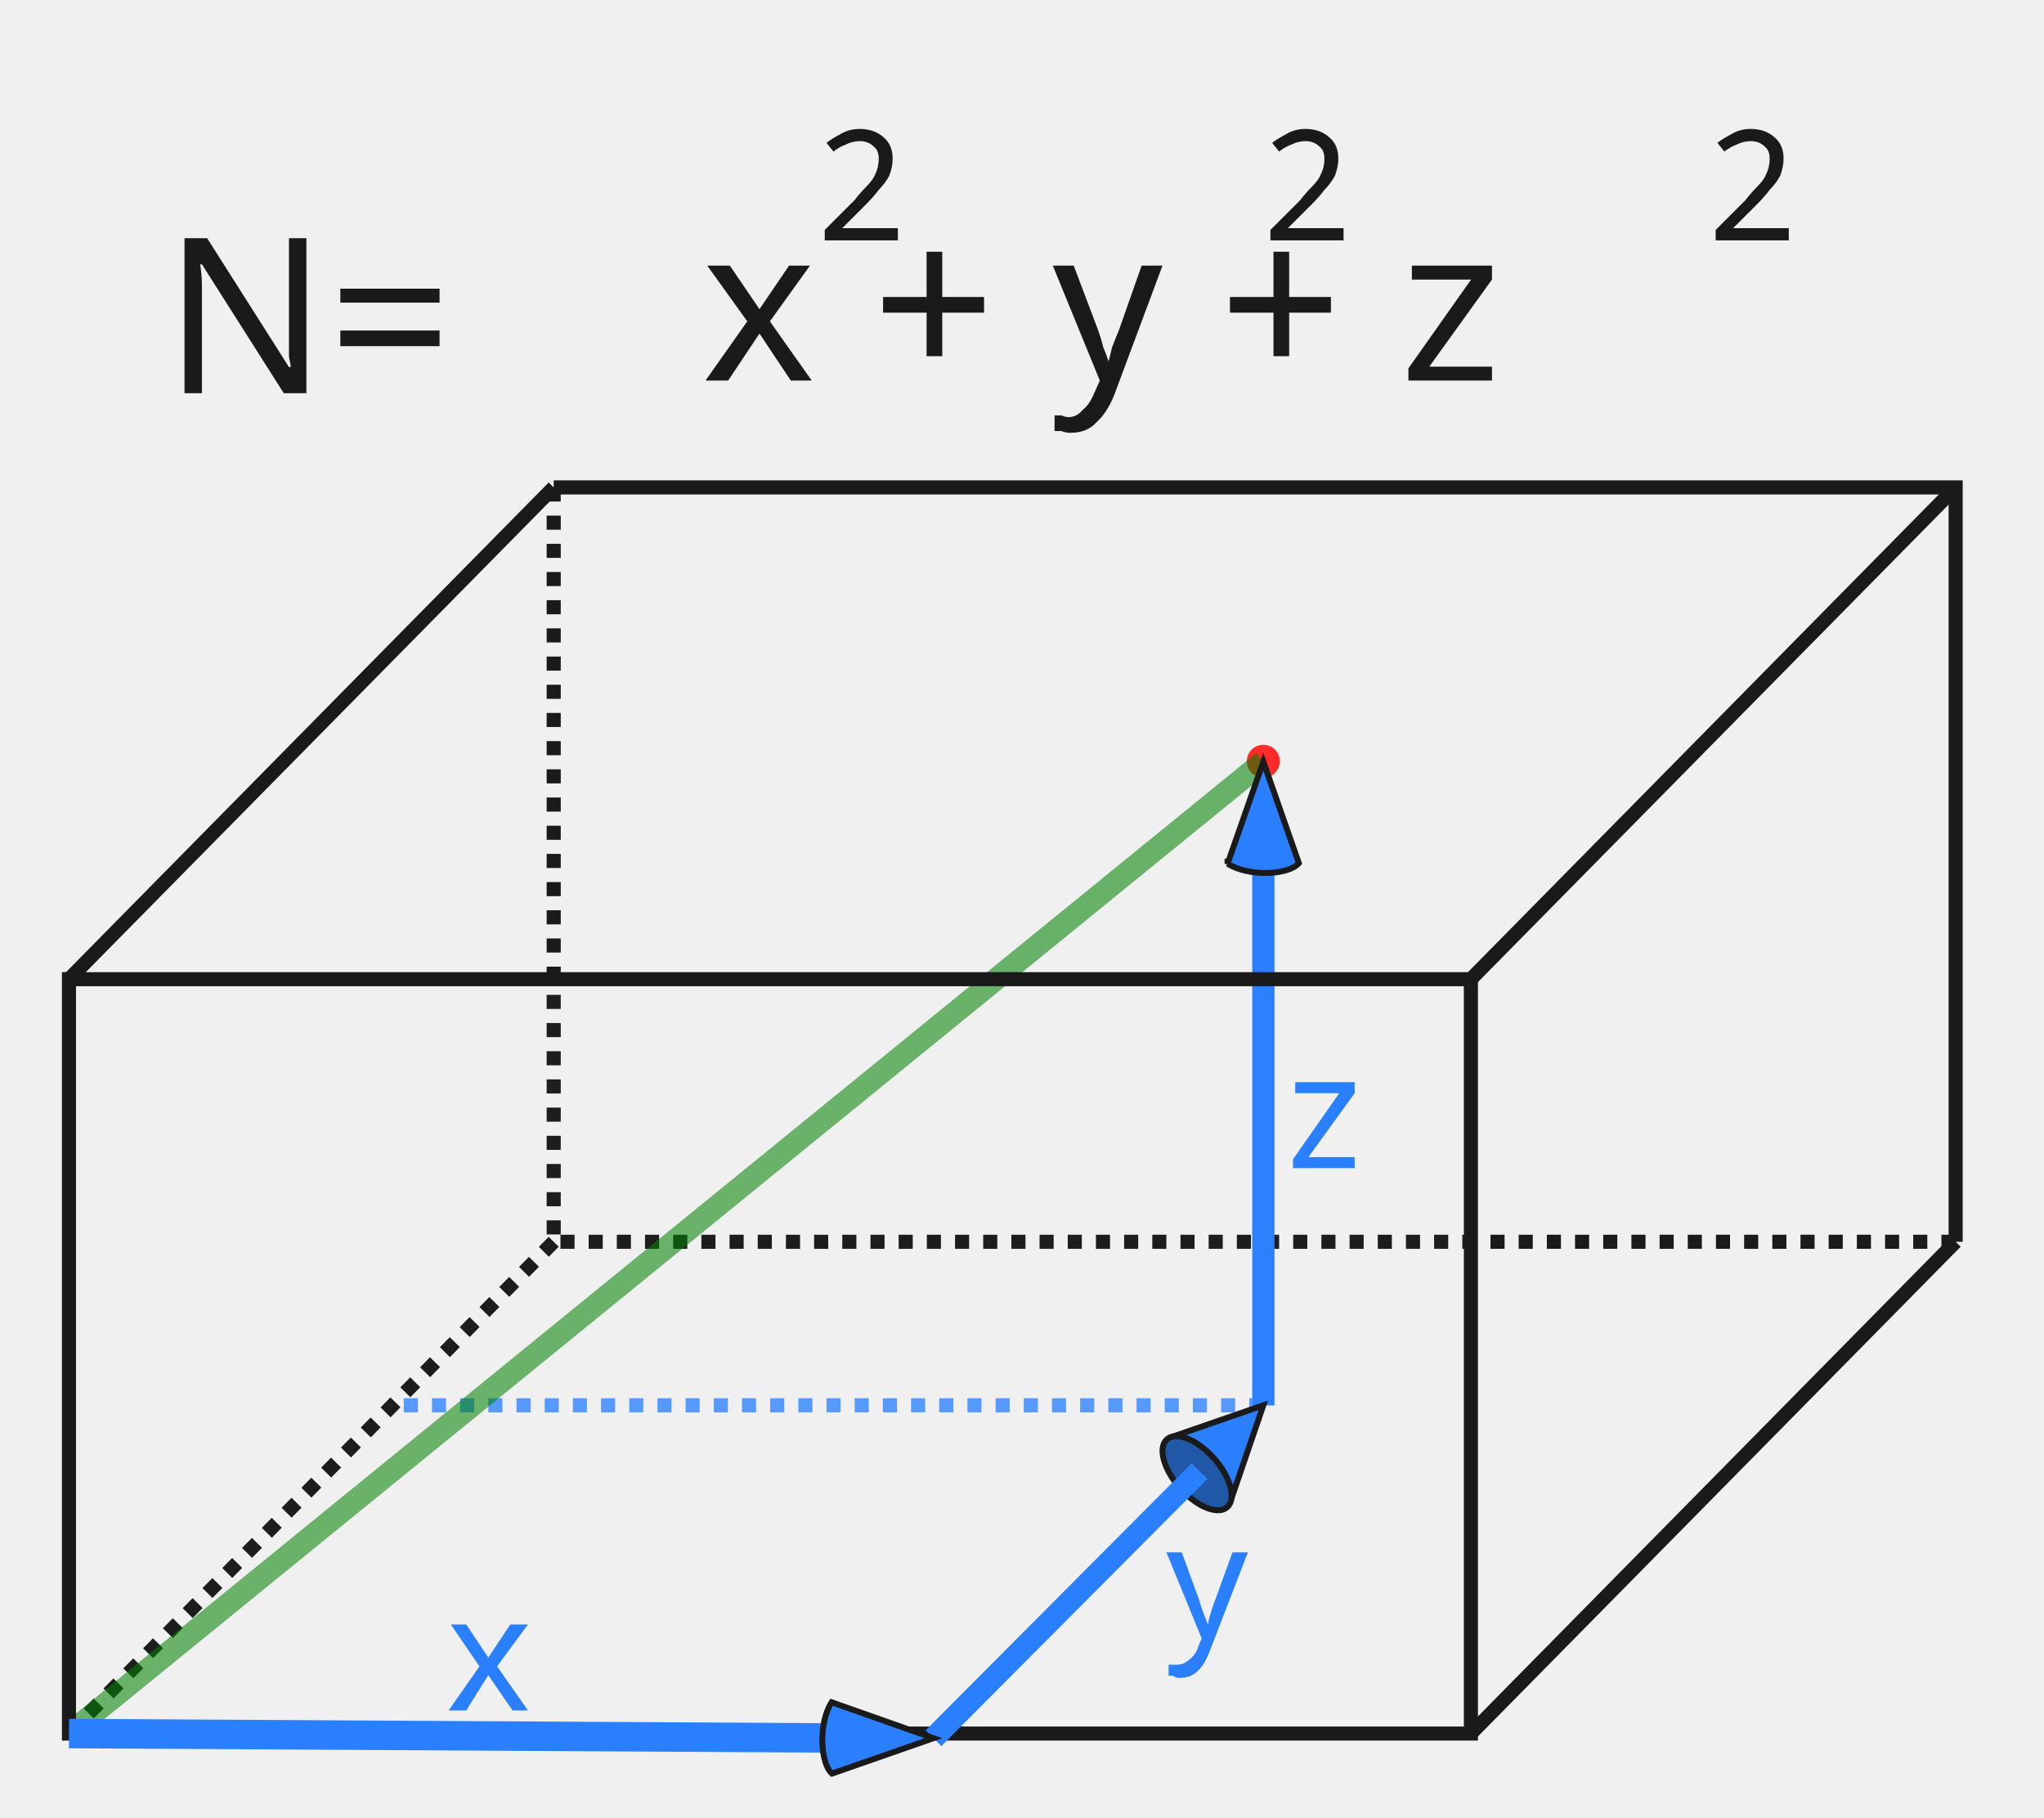
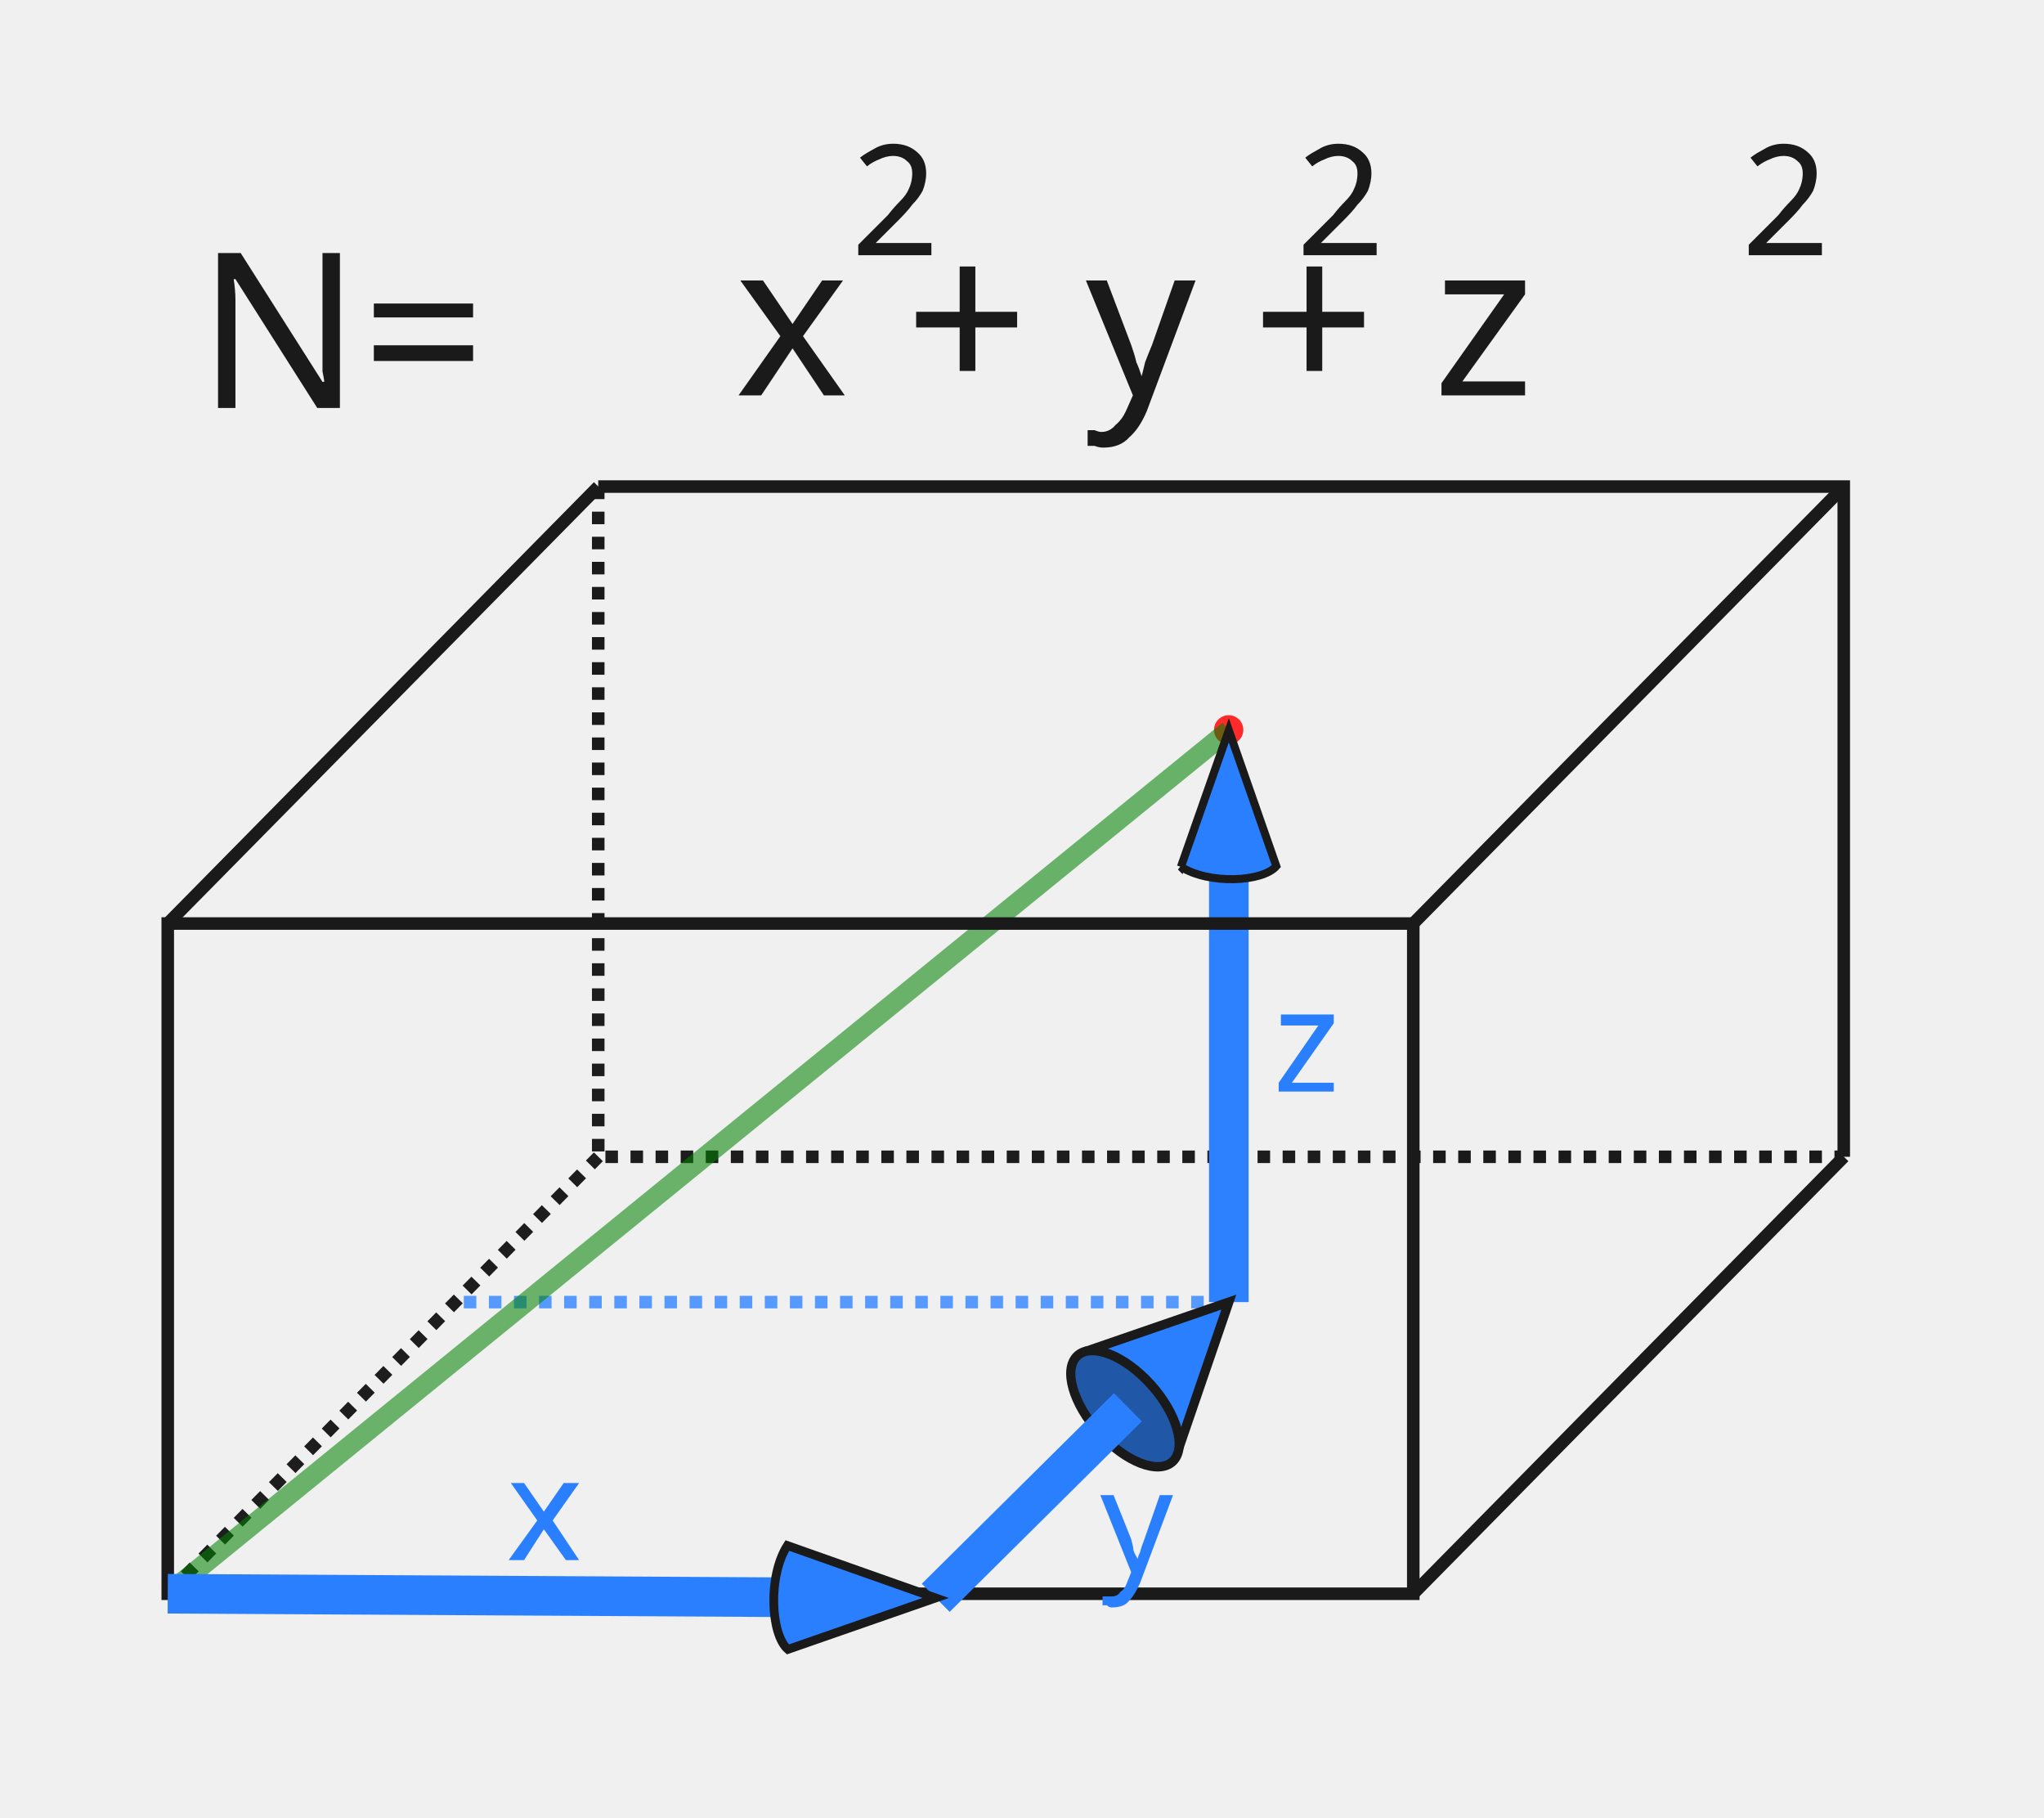
<svg xmlns="http://www.w3.org/2000/svg" width="18.345mm" height="16.306mm" viewBox="0 0 18.345 16.306" version="1.1" id="svg8">
  <defs id="defs2">
    <marker orient="auto" refY="0.0" refX="0.0" id="Arrow2Send" style="overflow:visible;">
      <path id="path10143" style="fill-rule:evenodd;stroke-width:0.625;stroke-linejoin:round;stroke:#000000;stroke-opacity:1;fill:#000000;fill-opacity:1" d="M 8.719,4.034 L -2.207,0.016 L 8.719,-4.002 C 6.973,-1.63 6.983,1.616 8.719,4.034 z " transform="scale(0.3) rotate(180) translate(-2.3,0)" />
    </marker>
    <marker orient="auto" refY="0.0" refX="0.0" id="marker17285" style="overflow:visible;">
      <path id="path17283" d="M 0.0,0.0 L 5.0,-5.0 L -12.5,0.0 L 5.0,5.0 L 0.0,0.0 z " style="fill-rule:evenodd;stroke:#000000;stroke-width:1pt;stroke-opacity:1;fill:#000000;fill-opacity:1" transform="scale(0.2) rotate(180) translate(6,0)" />
    </marker>
    <marker orient="auto" refY="0.0" refX="0.0" id="Arrow1Send" style="overflow:visible;">
      <path id="path10125" d="M 0.0,0.0 L 5.0,-5.0 L -12.5,0.0 L 5.0,5.0 L 0.0,0.0 z " style="fill-rule:evenodd;stroke:#000000;stroke-width:1pt;stroke-opacity:1;fill:#000000;fill-opacity:1" transform="scale(0.2) rotate(180) translate(6,0)" />
    </marker>
    <marker orient="auto" refY="0.0" refX="0.0" id="Arrow2Sstart" style="overflow:visible">
      <path id="path10140" style="fill-rule:evenodd;stroke-width:0.625;stroke-linejoin:round;stroke:#000000;stroke-opacity:1;fill:#000000;fill-opacity:1" d="M 8.719,4.034 L -2.207,0.016 L 8.719,-4.002 C 6.973,-1.63 6.983,1.616 8.719,4.034 z " transform="scale(0.3) translate(-2.3,0)" />
    </marker>
  </defs>
  <g id="layer1" transform="translate(-53.44961,-76.18607)">
    <g id="g17167" transform="translate(-0.5622396,0.1984375)">
      <g id="g1064" transform="matrix(1.264697,0,0,1.264697,-16.50459,-22.81415)">
-         <path id="path970" d="m 59.687,81.581 -10e-7,5.352 h 9.949" style="fill:none;stroke:#1a1a1a;stroke-width:0.1;stroke-linecap:butt;stroke-linejoin:miter;stroke-miterlimit:4;stroke-dasharray:0.1, 0.1;stroke-dashoffset:0;stroke-opacity:1" />
-         <path id="path1010" d="M 64.723,88.093 H 58.576" style="fill:none;stroke:#5599ff;stroke-width:0.1;stroke-linecap:butt;stroke-linejoin:miter;stroke-miterlimit:4;stroke-dasharray:0.1, 0.1;stroke-dashoffset:0;stroke-opacity:1" />
-         <path id="path976" d="m 64.723,83.946 v 4.148" style="fill:none;stroke:#2a7fff;stroke-width:0.158;stroke-linecap:butt;stroke-linejoin:miter;stroke-miterlimit:4;stroke-dasharray:none;stroke-dashoffset:0;stroke-opacity:1" />
-         <circle r="0.117" cy="83.524" cx="64.723" id="path972" style="fill:#ff2a2a;fill-opacity:1;stroke:#1a1a1a;stroke-width:0;stroke-linecap:round;stroke-miterlimit:4;stroke-dasharray:none;stroke-dashoffset:0;stroke-opacity:0.999" />
-         <path id="path947" d="m 56.247,85.07 3.44,-3.489" style="fill:none;stroke:#1a1a1a;stroke-width:0.1;stroke-linecap:butt;stroke-linejoin:miter;stroke-miterlimit:4;stroke-dasharray:none;stroke-opacity:1" />
-         <path id="path949" d="m 66.196,85.07 3.44,-3.489" style="fill:none;stroke:#1a1a1a;stroke-width:0.1;stroke-linecap:butt;stroke-linejoin:miter;stroke-miterlimit:4;stroke-dasharray:none;stroke-opacity:1" />
-         <path id="path951" d="m 66.196,90.422 3.44,-3.489" style="fill:none;stroke:#1a1a1a;stroke-width:0.1;stroke-linecap:butt;stroke-linejoin:miter;stroke-miterlimit:4;stroke-dasharray:none;stroke-opacity:1" />
-         <path id="path951-7" d="m 56.247,90.422 3.44,-3.489" style="fill:none;stroke:#1a1a1a;stroke-width:0.1;stroke-linecap:butt;stroke-linejoin:miter;stroke-miterlimit:4;stroke-dasharray:0.1, 0.1;stroke-dashoffset:0;stroke-opacity:1" />
-         <path id="path968" d="m 59.687,81.581 h 9.949 v 5.352" style="fill:none;stroke:#1a1a1a;stroke-width:0.1;stroke-linecap:butt;stroke-linejoin:miter;stroke-miterlimit:4;stroke-dasharray:none;stroke-opacity:1" />
-         <path id="path974" d="m 56.247,90.422 8.476,-6.895" style="fill:none;stroke:#008000;stroke-width:0.158;stroke-linecap:butt;stroke-linejoin:miter;stroke-miterlimit:4;stroke-dasharray:none;stroke-dashoffset:0;stroke-opacity:0.569" />
-         <rect ry="0" y="85.07" x="56.247" height="5.352" width="9.949" id="rect861" style="fill:#ffffff;fill-opacity:0.015;stroke:#1a1a1a;stroke-width:0.1;stroke-linecap:round;stroke-miterlimit:4;stroke-dasharray:none;stroke-opacity:0.999" />
-         <path style="fill:none;stroke:#2a7fff;stroke-width:0.209px;stroke-linecap:butt;stroke-linejoin:miter;stroke-opacity:1" d="m 56.247,90.422 5.717,0.033" id="path1129" />
-         <path id="path1033-09" d="m 64.101,88.308 0.622,-0.215 -0.226,0.66 z" style="fill:#2a7fff;fill-opacity:1;stroke:#1a1a1a;stroke-width:0.042;stroke-linecap:butt;stroke-linejoin:miter;stroke-miterlimit:4;stroke-dasharray:none;stroke-opacity:1" />
-         <ellipse transform="matrix(0.7310557,-0.6823178,0.6697046,0.7426276,0,0)" ry="0.322" rx="0.16" cy="108.61" cx="-11.605" id="path1031-2" style="fill:#2057a7;fill-opacity:1;stroke:#1a1a1a;stroke-width:0.042;stroke-linecap:round;stroke-miterlimit:4;stroke-dasharray:none;stroke-dashoffset:0;stroke-opacity:0.999" />
-         <path id="path993" d="m 62.382,90.455 1.888,-1.895" style="fill:none;stroke:#2a7fff;stroke-width:0.158;stroke-linecap:butt;stroke-linejoin:miter;stroke-miterlimit:4;stroke-dasharray:none;stroke-dashoffset:0;stroke-opacity:1" />
-         <path id="path1033-0" d="m 61.659,90.2 0.723,0.255 -0.72,0.251 c -0.084,-0.074 -0.098,-0.356 -0.003,-0.506 z" style="fill:#2a7fff;fill-opacity:1;stroke:#1a1a1a;stroke-width:0.042;stroke-linecap:butt;stroke-linejoin:miter;stroke-miterlimit:4;stroke-dasharray:none;stroke-opacity:1" />
-         <path id="path1033-0-5" d="m 64.469,84.251 0.254,-0.724 0.252,0.72 c -0.073,0.085 -0.356,0.099 -0.506,0.003 z" style="fill:#2a7fff;fill-opacity:1;stroke:#1a1a1a;stroke-width:0.042;stroke-linecap:butt;stroke-linejoin:miter;stroke-miterlimit:4;stroke-dasharray:none;stroke-opacity:1" />
-         <text xml:space="preserve" style="font-style:normal;font-weight:normal;font-size:1.147px;line-height:1.25;font-family:sans-serif;letter-spacing:0px;word-spacing:0px;fill:#2a7fff;fill-opacity:1;stroke:none;stroke-width:0.107;" x="58.927" y="90.258" id="text1198">
-           <tspan id="tspan1196" x="58.927" y="90.258" style="stroke-width:0.107;fill:#2a7fff;fill-opacity:1;">x</tspan>
+         <path id="path970" d="m 60.003,81.575 -10e-7,4.755 h 8.839" style="fill:none;stroke:#1a1a1a;stroke-width:0.089;stroke-linecap:butt;stroke-linejoin:miter;stroke-miterlimit:4;stroke-dasharray:0.089, 0.089;stroke-dashoffset:0;stroke-opacity:1" />
+         <path id="path1010" d="M 64.478,87.361 H 59.017" style="fill:none;stroke:#5599ff;stroke-width:0.089;stroke-linecap:butt;stroke-linejoin:miter;stroke-miterlimit:4;stroke-dasharray:0.089, 0.089;stroke-dashoffset:0;stroke-opacity:1" />
+         <path id="path976" d="M 64.478,83.676 V 87.361" style="fill:none;stroke:#2a7fff;stroke-width:0.281;stroke-linecap:butt;stroke-linejoin:miter;stroke-miterlimit:4;stroke-dasharray:none;stroke-dashoffset:0;stroke-opacity:1" />
+         <circle r="0.104" cy="83.301" cx="64.477" id="path972" style="fill:#ff2a2a;fill-opacity:1;stroke:#1a1a1a;stroke-width:0;stroke-linecap:round;stroke-miterlimit:4;stroke-dasharray:none;stroke-dashoffset:0;stroke-opacity:0.999" />
+         <path id="path947" d="m 56.948,84.675 3.056,-3.1" style="fill:none;stroke:#1a1a1a;stroke-width:0.089;stroke-linecap:butt;stroke-linejoin:miter;stroke-miterlimit:4;stroke-dasharray:none;stroke-opacity:1" />
+         <path id="path949" d="m 65.787,84.675 3.056,-3.1" style="fill:none;stroke:#1a1a1a;stroke-width:0.089;stroke-linecap:butt;stroke-linejoin:miter;stroke-miterlimit:4;stroke-dasharray:none;stroke-opacity:1" />
+         <path id="path951" d="m 65.787,89.43 3.056,-3.1" style="fill:none;stroke:#1a1a1a;stroke-width:0.089;stroke-linecap:butt;stroke-linejoin:miter;stroke-miterlimit:4;stroke-dasharray:none;stroke-opacity:1" />
+         <path id="path951-7" d="m 56.948,89.43 3.056,-3.1" style="fill:none;stroke:#1a1a1a;stroke-width:0.089;stroke-linecap:butt;stroke-linejoin:miter;stroke-miterlimit:4;stroke-dasharray:0.089, 0.089;stroke-dashoffset:0;stroke-opacity:1" />
+         <path id="path968" d="m 60.003,81.575 h 8.839 v 4.755" style="fill:none;stroke:#1a1a1a;stroke-width:0.089;stroke-linecap:butt;stroke-linejoin:miter;stroke-miterlimit:4;stroke-dasharray:none;stroke-opacity:1" />
+         <path id="path974" d="m 56.948,89.43 7.53,-6.126" style="fill:none;stroke:#008000;stroke-width:0.14;stroke-linecap:butt;stroke-linejoin:miter;stroke-miterlimit:4;stroke-dasharray:none;stroke-dashoffset:0;stroke-opacity:0.569" />
+         <rect ry="0" y="84.675" x="56.948" height="4.755" width="8.839" id="rect861" style="fill:#ffffff;fill-opacity:0.015;stroke:#1a1a1a;stroke-width:0.089;stroke-linecap:round;stroke-miterlimit:4;stroke-dasharray:none;stroke-opacity:0.999" />
+         <path style="fill:none;stroke:#2a7fff;stroke-width:0.281;stroke-linecap:butt;stroke-linejoin:miter;stroke-miterlimit:4;stroke-dasharray:none;stroke-opacity:1" d="m 56.948,89.43 5.079,0.029" id="path1129" />
+         <path id="path1033-09" d="m 63.503,87.697 0.975,-0.336 -0.354,1.033 z" style="fill:#2a7fff;fill-opacity:1;stroke:#1a1a1a;stroke-width:0.066;stroke-linecap:butt;stroke-linejoin:miter;stroke-miterlimit:4;stroke-dasharray:none;stroke-opacity:1" />
+         <ellipse transform="matrix(0.7310557,-0.6823178,0.6697046,0.7426276,0,0)" ry="0.505" rx="0.251" cy="107.926" cx="-11.678" id="path1031-2" style="fill:#2057a7;fill-opacity:1;stroke:#1a1a1a;stroke-width:0.066;stroke-linecap:round;stroke-miterlimit:4;stroke-dasharray:none;stroke-dashoffset:0;stroke-opacity:0.999" />
+         <path id="path993" d="m 62.398,89.459 1.364,-1.352" style="fill:none;stroke:#2a7fff;stroke-width:0.281;stroke-linecap:butt;stroke-linejoin:miter;stroke-miterlimit:4;stroke-dasharray:none;stroke-dashoffset:0;stroke-opacity:1" />
+         <path id="path1033-0" d="m 61.345,89.088 1.053,0.372 -1.049,0.365 c -0.123,-0.107 -0.143,-0.519 -0.004,-0.737 z" style="fill:#2a7fff;fill-opacity:1;stroke:#1a1a1a;stroke-width:0.062;stroke-linecap:butt;stroke-linejoin:miter;stroke-miterlimit:4;stroke-dasharray:none;stroke-opacity:1" />
+         <path id="path1033-0-5" d="m 64.138,84.273 0.34,-0.969 0.337,0.964 c -0.098,0.113 -0.477,0.132 -0.678,0.004 z" style="fill:#2a7fff;fill-opacity:1;stroke:#1a1a1a;stroke-width:0.057;stroke-linecap:butt;stroke-linejoin:miter;stroke-miterlimit:4;stroke-dasharray:none;stroke-opacity:1" />
+         <text xml:space="preserve" style="font-style:normal;font-weight:normal;font-size:1.019px;line-height:1.25;font-family:sans-serif;letter-spacing:0px;word-spacing:0px;fill:#2a7fff;fill-opacity:1;stroke:none;stroke-width:0.095" x="59.352" y="89.191" id="text1198">
+           <tspan id="tspan1196" x="59.352" y="89.191" style="fill:#2a7fff;fill-opacity:1;stroke-width:0.095">x</tspan>
        </text>
-         <text xml:space="preserve" style="font-style:normal;font-weight:normal;font-size:1.147px;line-height:1.25;font-family:sans-serif;letter-spacing:0px;word-spacing:0px;fill:#2a7fff;fill-opacity:1;stroke:none;stroke-width:0.107" x="64.037" y="89.747" id="text1198-4">
-           <tspan id="tspan1196-0" x="64.037" y="89.747" style="fill:#2a7fff;fill-opacity:1;stroke-width:0.107">y</tspan>
+         <text xml:space="preserve" style="font-style:normal;font-weight:normal;font-size:1.019px;line-height:1.25;font-family:sans-serif;letter-spacing:0px;word-spacing:0px;fill:#2a7fff;fill-opacity:1;stroke:none;stroke-width:0.095" x="63.567" y="89.278" id="text1198-4">
+           <tspan id="tspan1196-0" x="63.567" y="89.278" style="fill:#2a7fff;fill-opacity:1;stroke-width:0.095">y</tspan>
        </text>
-         <text xml:space="preserve" style="font-style:normal;font-weight:normal;font-size:1.147px;line-height:1.25;font-family:sans-serif;letter-spacing:0px;word-spacing:0px;fill:#2a7fff;fill-opacity:1;stroke:none;stroke-width:0.107" x="64.885" y="86.412" id="text1198-4-5">
-           <tspan id="tspan1196-0-9" x="64.885" y="86.412" style="fill:#2a7fff;fill-opacity:1;stroke-width:0.107">z</tspan>
+         <text xml:space="preserve" style="font-style:normal;font-weight:normal;font-size:1.019px;line-height:1.25;font-family:sans-serif;letter-spacing:0px;word-spacing:0px;fill:#2a7fff;fill-opacity:1;stroke:none;stroke-width:0.095" x="64.784" y="85.867" id="text1198-4-5">
+           <tspan id="tspan1196-0-9" x="64.784" y="85.867" style="fill:#2a7fff;fill-opacity:1;stroke-width:0.095">z</tspan>
        </text>
      </g>
-       <text xml:space="preserve" style="font-style:normal;font-weight:normal;font-size:1.943px;line-height:1.25;font-family:sans-serif;letter-spacing:0px;word-spacing:0px;fill:#1a1a1a;fill-opacity:1;stroke:none;stroke-width:0.182" x="55.482" y="79.516" id="text1068">
-         <tspan id="tspan1066" x="55.482" y="79.516" style="fill:#1a1a1a;stroke-width:0.182">N= </tspan>
+       <text xml:space="preserve" style="font-style:normal;font-weight:normal;font-size:1.943px;line-height:1.25;font-family:sans-serif;letter-spacing:0px;word-spacing:0px;fill:#1a1a1a;fill-opacity:1;stroke:none;stroke-width:0.182" x="55.78" y="79.648" id="text1068">
+         <tspan id="tspan1066" x="55.78" y="79.648" style="fill:#1a1a1a;stroke-width:0.182">N= </tspan>
      </text>
-       <text xml:space="preserve" style="font-style:normal;font-weight:normal;font-size:1.943px;line-height:1.25;font-family:sans-serif;letter-spacing:0px;word-spacing:0px;fill:#1a1a1a;fill-opacity:1;stroke:none;stroke-width:0.182" x="60.313" y="79.403" id="text1072">
-         <tspan id="tspan1070" x="60.313" y="79.403" style="fill:#1a1a1a;stroke-width:0.182">x + y + z</tspan>
+       <text xml:space="preserve" style="font-style:normal;font-weight:normal;font-size:1.943px;line-height:1.25;font-family:sans-serif;letter-spacing:0px;word-spacing:0px;fill:#1a1a1a;fill-opacity:1;stroke:none;stroke-width:0.182" x="60.611" y="79.535" id="text1072">
+         <tspan id="tspan1070" x="60.611" y="79.535" style="fill:#1a1a1a;stroke-width:0.182">x + y + z</tspan>
      </text>
-       <text xml:space="preserve" style="font-style:normal;font-weight:normal;font-size:1.379px;line-height:1.25;font-family:sans-serif;letter-spacing:0px;word-spacing:0px;fill:#1a1a1a;fill-opacity:1;stroke:none;stroke-width:0.129" x="61.353" y="78.145" id="text1076">
-         <tspan id="tspan1074" x="61.353" y="78.145" style="fill:#1a1a1a;stroke-width:0.129">2</tspan>
+       <text xml:space="preserve" style="font-style:normal;font-weight:normal;font-size:1.379px;line-height:1.25;font-family:sans-serif;letter-spacing:0px;word-spacing:0px;fill:#1a1a1a;fill-opacity:1;stroke:none;stroke-width:0.129" x="61.651" y="78.278" id="text1076">
+         <tspan id="tspan1074" x="61.651" y="78.278" style="fill:#1a1a1a;stroke-width:0.129">2</tspan>
      </text>
-       <text xml:space="preserve" style="font-style:normal;font-weight:normal;font-size:1.379px;line-height:1.25;font-family:sans-serif;letter-spacing:0px;word-spacing:0px;fill:#1a1a1a;fill-opacity:1;stroke:none;stroke-width:0.129" x="65.35" y="78.145" id="text1076-7">
-         <tspan id="tspan1074-6" x="65.35" y="78.145" style="fill:#1a1a1a;stroke-width:0.129">2</tspan>
+       <text xml:space="preserve" style="font-style:normal;font-weight:normal;font-size:1.379px;line-height:1.25;font-family:sans-serif;letter-spacing:0px;word-spacing:0px;fill:#1a1a1a;fill-opacity:1;stroke:none;stroke-width:0.129" x="65.647" y="78.278" id="text1076-7">
+         <tspan id="tspan1074-6" x="65.647" y="78.278" style="fill:#1a1a1a;stroke-width:0.129">2</tspan>
      </text>
-       <text xml:space="preserve" style="font-style:normal;font-weight:normal;font-size:1.379px;line-height:1.25;font-family:sans-serif;letter-spacing:0px;word-spacing:0px;fill:#1a1a1a;fill-opacity:1;stroke:none;stroke-width:0.129" x="69.346" y="78.145" id="text1076-4">
-         <tspan id="tspan1074-3" x="69.346" y="78.145" style="fill:#1a1a1a;stroke-width:0.129">2</tspan>
+       <text xml:space="preserve" style="font-style:normal;font-weight:normal;font-size:1.379px;line-height:1.25;font-family:sans-serif;letter-spacing:0px;word-spacing:0px;fill:#1a1a1a;fill-opacity:1;stroke:none;stroke-width:0.129" x="69.644" y="78.278" id="text1076-4">
+         <tspan id="tspan1074-3" x="69.644" y="78.278" style="fill:#1a1a1a;stroke-width:0.129">2</tspan>
      </text>
    </g>
  </g>
</svg>
